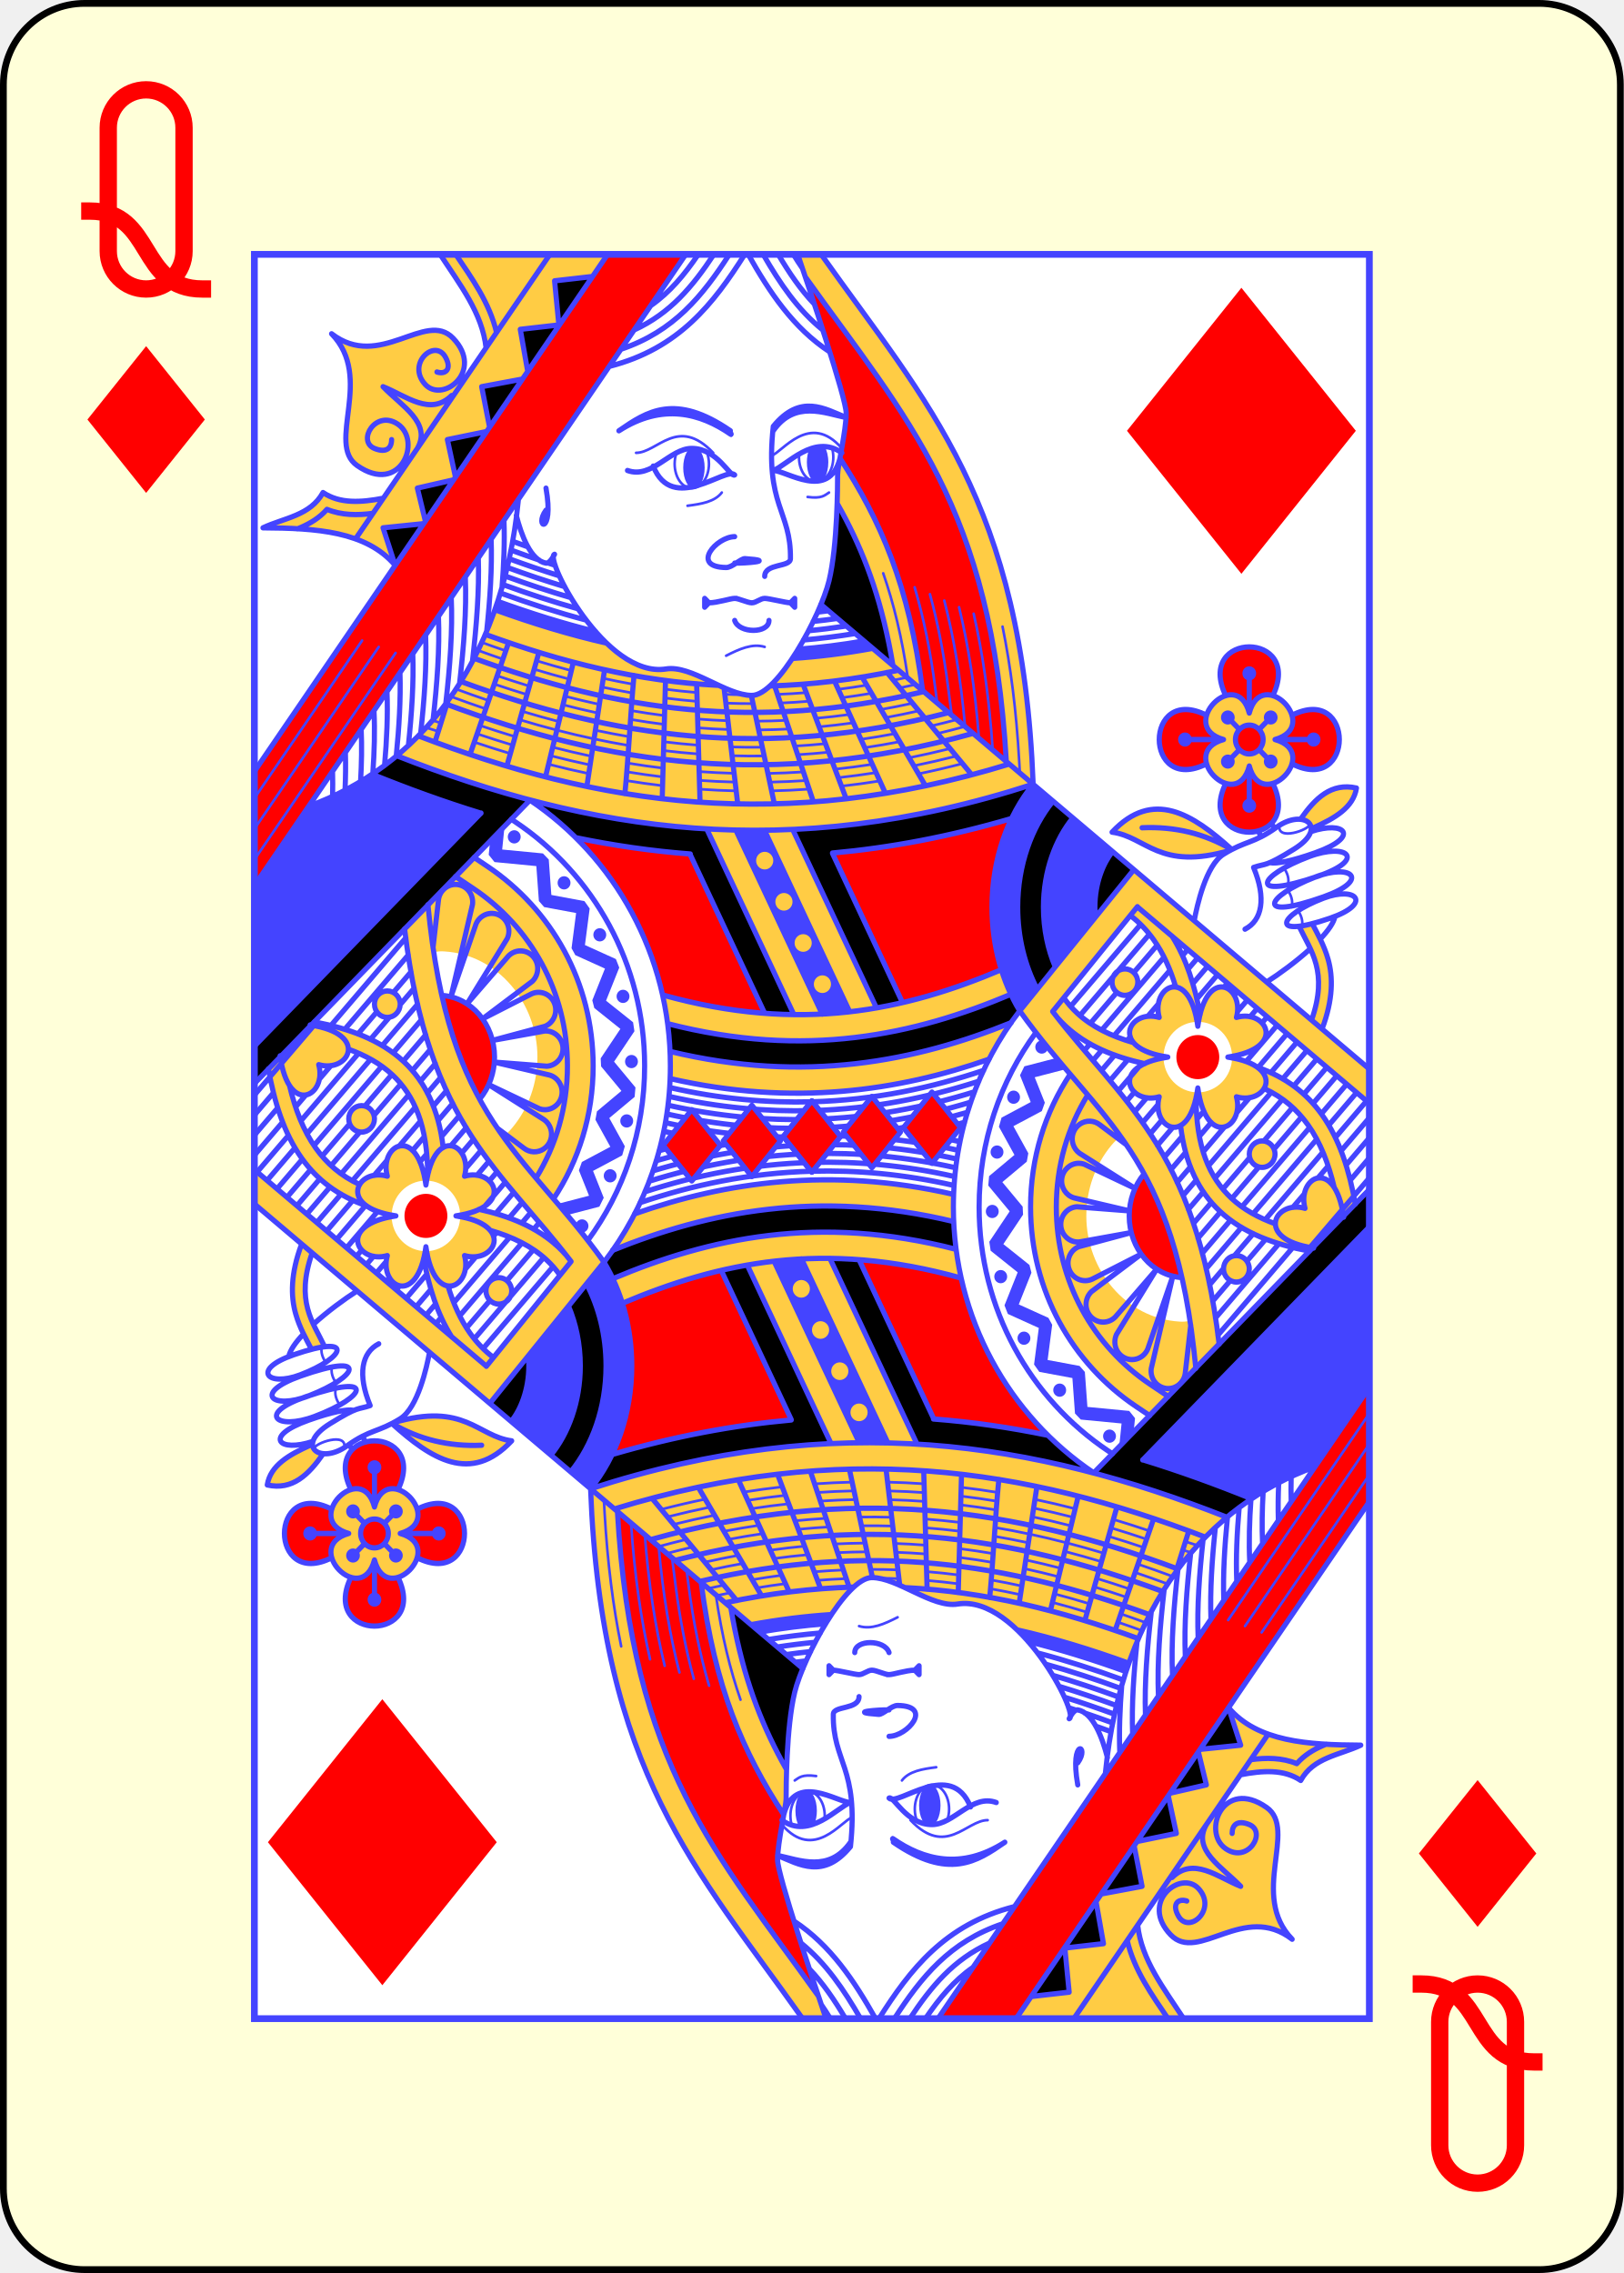
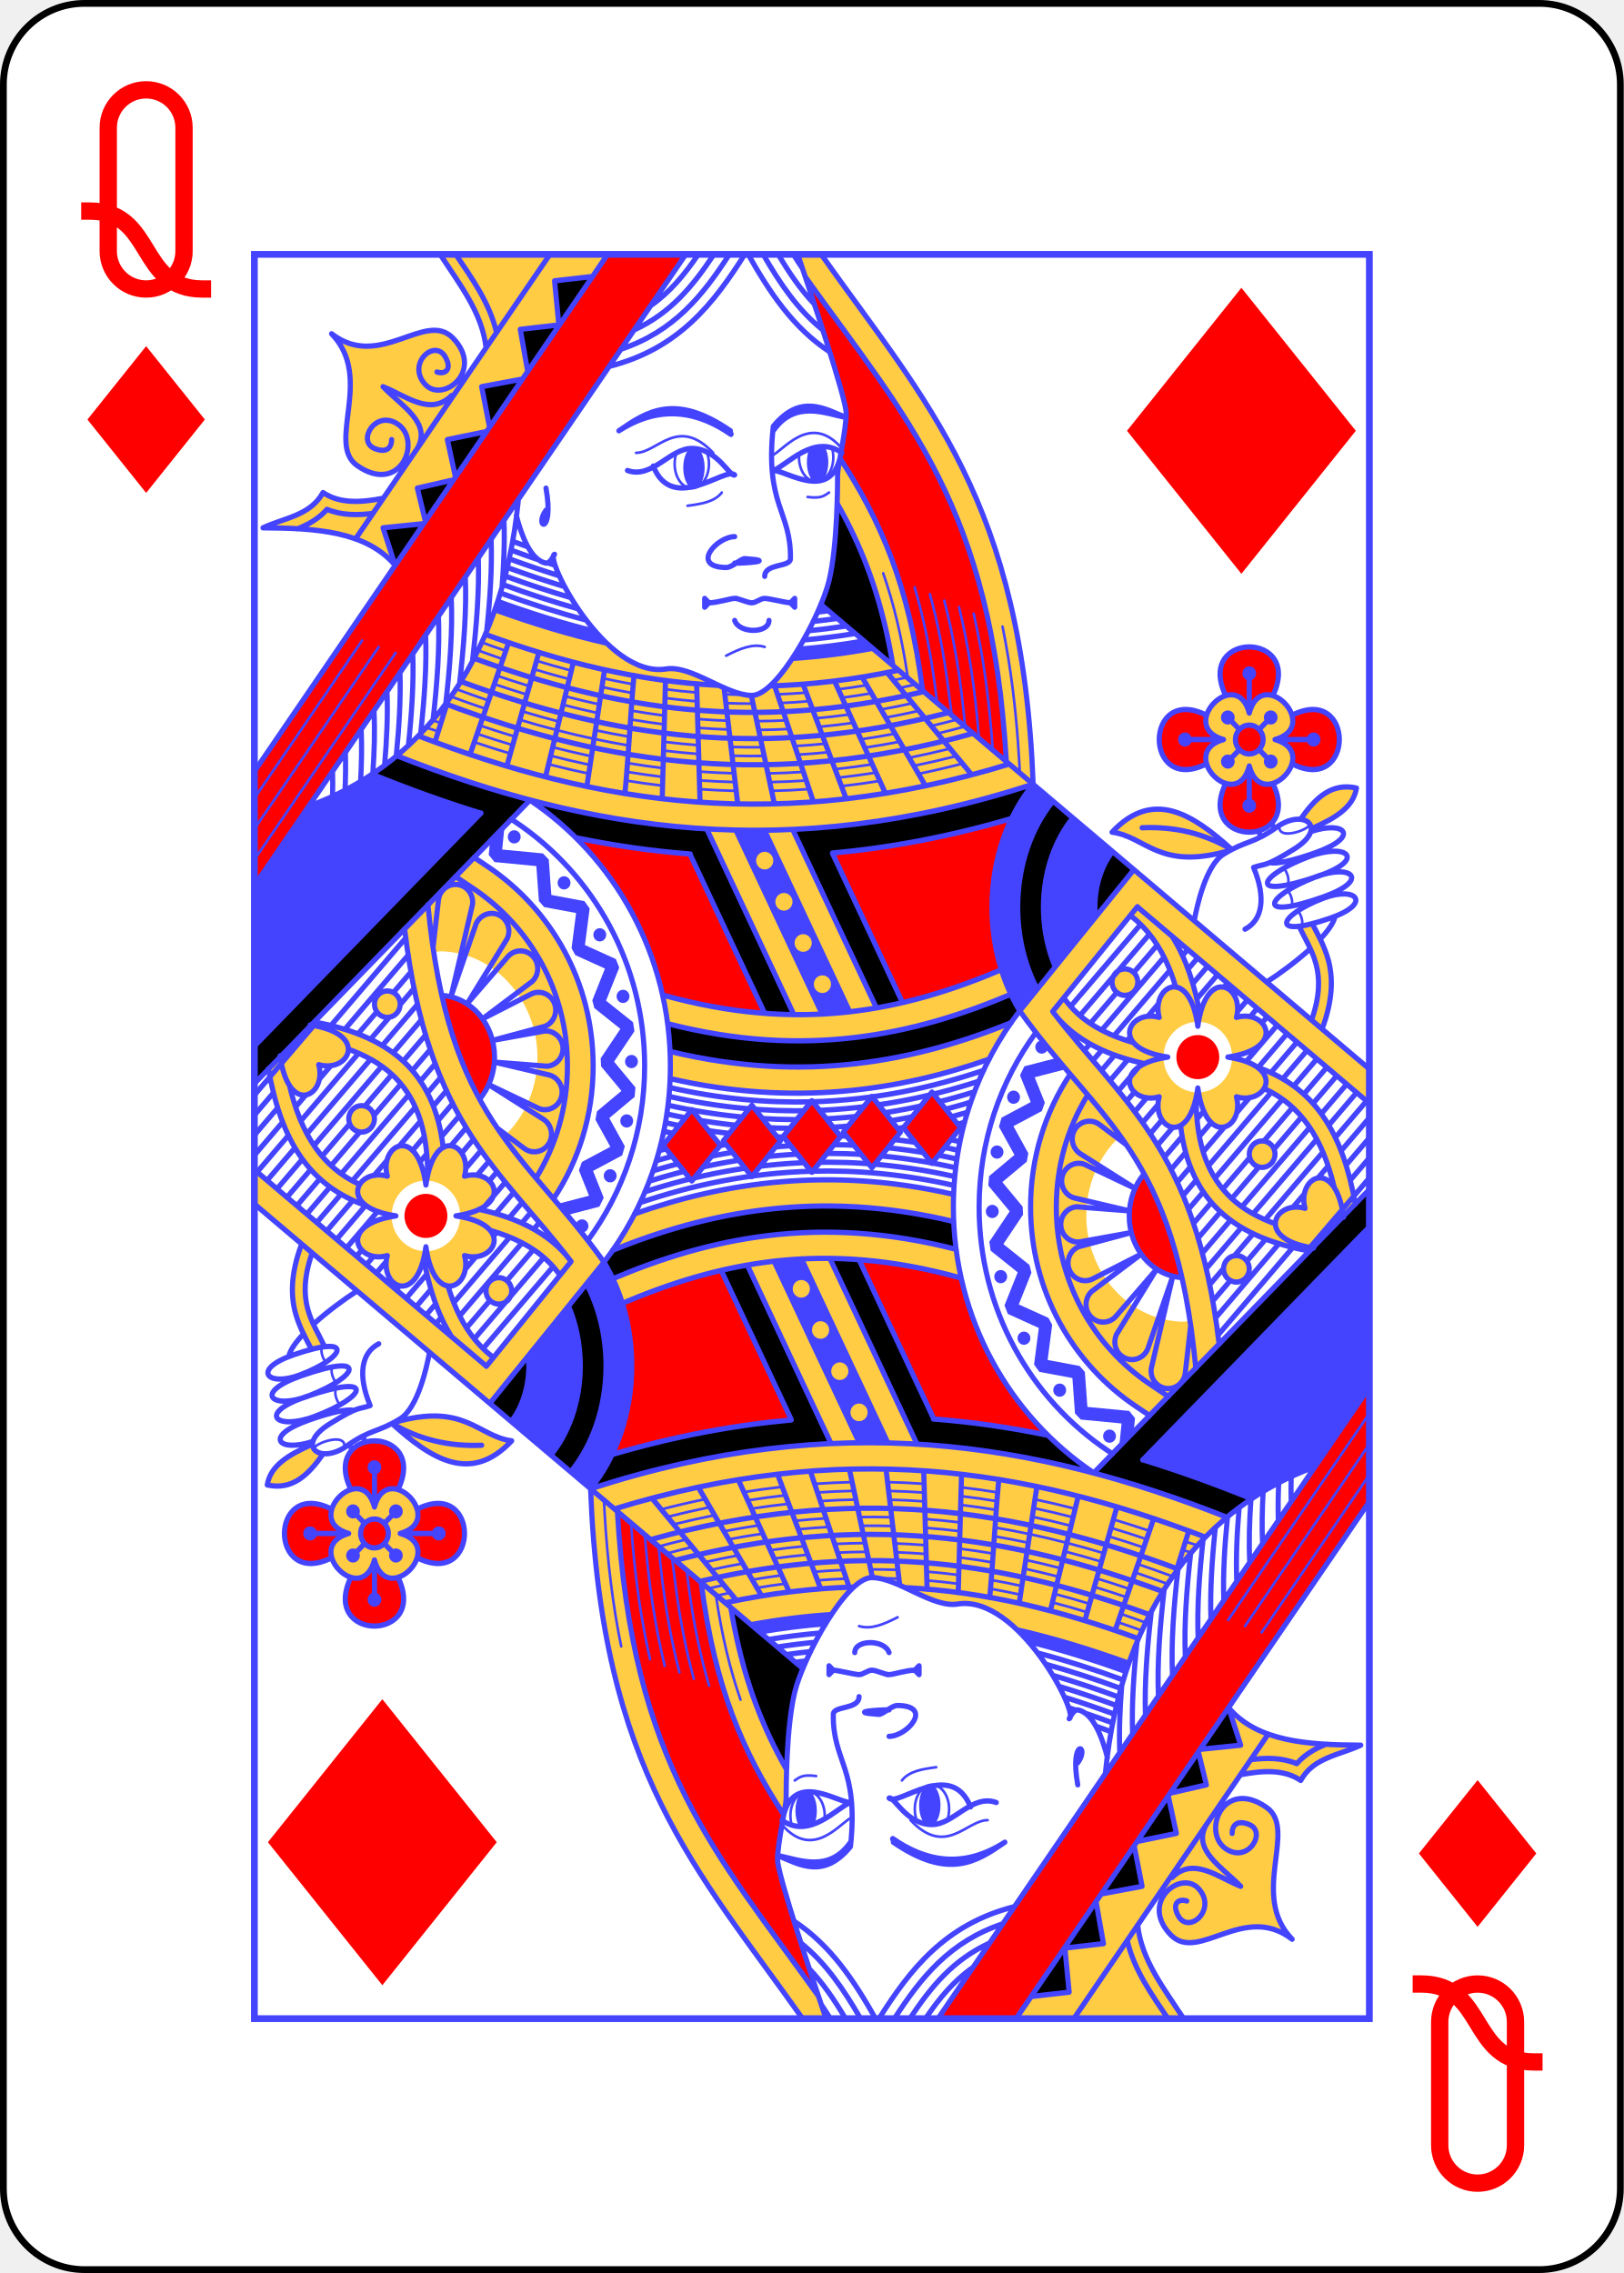
<svg xmlns="http://www.w3.org/2000/svg" xmlns:xlink="http://www.w3.org/1999/xlink" class="card" face="QD" height="3.5in" preserveAspectRatio="none" viewBox="-120 -168 240 336" width="2.5in">
  <defs>
    <symbol id="VDQ" viewBox="-500 -500 1000 1000" preserveAspectRatio="xMinYMid">
      <path d="M-260 100C40 100 -40 460 260 460M-175 0L-175 -285A175 175 0 0 1 175 -285L175 285A175 175 0 0 1 -175 285Z" stroke="red" stroke-width="80" stroke-linecap="square" stroke-miterlimit="1.5" fill="none" />
    </symbol>
    <symbol id="SDQ" viewBox="-600 -600 1200 1200" preserveAspectRatio="xMinYMid">
      <path d="M-400 0L0 -500L400 0L 0 500Z" fill="red" />
    </symbol>
    <symbol id="DQ6" preserveAspectRatio="none" viewBox="0 0 1300 2000">
      <path stroke="#44F" stroke-linecap="round" stroke-linejoin="round" stroke-width="3" fill="none" d="M1200,695c4.412,6.183 6.949,12.697 5,20M1204.335,719.982c4.412,6.183 6.949,12.697 5,20M1216.167,742.963c4.412,6.183 6.949,12.697 5,20M1195,650c1.03,15.056 40.209,0.06 35,-5M550,455c15.323,-7.559 30.583,-14.284 45,-10M545,270c-8.282,10.548 -23.954,12.979 -40,15M645,275c16.677,2.2 19.875,-1.846 25,-5M445,225c25,0 48.602,-42.399 90,0M603.006,228.103C615,225 647.5,177.5 685,220M527.516,224.238c1.583,3.945 2.484,8.481 2.484,13.307 0,15.213 -8.954,27.545 -20,27.545 -11.046,0 -20,-12.332 -20,-27.545 0,-4.515 0.789,-8.776 2.187,-12.537M673.636,219.98C674.517,223.086 675,226.465 675,230c0,15.213 -8.954,27.545 -20,27.545 -11.046,0 -20,-12.332 -20,-27.545 0,-1.304 0.066,-2.587 0.193,-3.843M774.113,588.944c16.877,-3.389 33.955,-7.247 51.246,-11.594M602.931,608.195c14.445,-0.319 29.018,-0.976 43.732,-1.988M519.109,606.265c14.074,0.958 28.256,1.605 42.558,1.925M433.296,596.501c14.112,2.244 28.314,4.191 42.62,5.825M342.998,577.999c15.542,3.88 31.167,7.432 46.891,10.631M256.4,552.918c13.97,4.581 27.981,8.929 42.046,13.025M768.678,579.841c16.284,-3.218 32.76,-6.876 49.442,-10.993M600.778,598.305c14.055,-0.284 28.234,-0.893 42.548,-1.842M518.821,596.3c13.775,0.952 27.654,1.602 41.649,1.934M434.159,586.579c13.925,2.228 27.937,4.164 42.05,5.79M345.418,568.332c15.256,3.814 30.587,7.309 46.009,10.459M259.747,543.497c13.791,4.523 27.615,8.816 41.486,12.861M355.096,529.667c-14.278,-3.594 -28.511,-7.485 -42.719,-11.65M437.177,546.816c-13.264,-2.185 -26.457,-4.65 -39.595,-7.38M517.672,556.433c-13.536,-0.996 -26.971,-2.301 -40.32,-3.899M592.192,558.714c-12.266,0.151 -24.432,0.042 -36.509,-0.317M746.961,543.32c-13.386,2.465 -26.627,4.619 -39.732,6.474M735.916,525.165c12.727,-2.26 25.59,-4.809 38.597,-7.655M587.826,539.1c11.717,-0.096 23.527,-0.437 35.439,-1.032M517.057,536.71c11.979,0.907 24.038,1.566 36.189,1.965M438.61,527.16c13.022,2.176 26.112,4.075 39.286,5.68M359.871,510.566c13.538,3.425 27.115,6.576 40.75,9.433M279.737,487.125c12.704,4.192 25.411,8.172 38.134,11.924M369.554,471.874c-13.519,-3.445 -27.023,-7.18 -40.539,-11.187M441.776,487.351c-11.703,-2.016 -23.36,-4.271 -34.989,-6.753M515.897,496.76c-12.36,-0.999 -24.636,-2.28 -36.845,-3.829M572.021,499.312c-7.908,-0.08 -15.773,-0.277 -23.598,-0.589M713.861,488.366c-11.19,1.808 -22.262,3.383 -33.226,4.732M763.252,570.727c15.693,-3.049 31.569,-6.512 47.643,-10.404M598.628,588.413c13.666,-0.25 27.451,-0.812 41.366,-1.698M518.533,586.336c13.475,0.946 27.051,1.599 40.738,1.943M435.002,576.656c13.744,2.213 27.571,4.138 41.495,5.758M347.839,558.667c14.97,3.749 30.007,7.186 45.129,10.288M263.091,534.076c13.611,4.465 27.249,8.703 40.926,12.696M352.677,539.333c-14.407,-3.62 -28.763,-7.538 -43.086,-11.731M396.045,549.276c-14.521,-3.003 -28.97,-6.325 -43.368,-9.943M436.451,556.763c-13.54,-2.213 -27.003,-4.715 -40.406,-7.487M517.959,566.4c-13.729,-0.994 -27.353,-2.302 -40.888,-3.906M594.336,568.616c-12.587,0.181 -25.069,0.091 -37.459,-0.258M752.421,552.46c-13.755,2.581 -27.361,4.837 -40.828,6.781M730.388,515.99c12.113,-2.104 24.351,-4.471 36.725,-7.111M585.655,529.17c11.323,-0.068 22.734,-0.367 34.243,-0.906M516.768,526.725c11.677,0.899 23.431,1.558 35.272,1.966M439.327,517.197c12.883,2.17 25.83,4.065 38.858,5.667M362.292,500.894c13.252,3.358 26.536,6.45 39.871,9.257M283.079,477.701c12.526,4.133 25.046,8.057 37.577,11.758M273.131,505.814c-12.656,-4.154 -25.308,-8.511 -37.97,-13.056M293.108,449.429c-9.31,-3.072 -18.635,-6.265 -27.986,-9.572M269.783,515.234c-13.534,-4.441 -27.057,-9.112 -40.584,-13.994M289.765,458.854c-9.651,-3.185 -19.315,-6.497 -28.999,-9.93M367.133,481.548c-13.649,-3.471 -27.275,-7.234 -40.905,-11.27M440.932,497.297c-11.94,-2.042 -23.831,-4.329 -35.688,-6.847M516.186,506.75c-12.556,-0.998 -25.025,-2.283 -37.423,-3.839M581.324,509.296c-10.642,0.014 -21.205,-0.182 -31.697,-0.581M684.441,602.852c14.722,-1.6 29.589,-3.557 44.61,-5.886M680.722,593.235c14.505,-1.541 29.153,-3.433 43.956,-5.69M665.816,554.715c-12.035,1.154 -23.961,2.055 -35.787,2.713M658.422,535.593c13.168,-1.195 26.469,-2.701 39.914,-4.531M643.434,496.851c-11.307,0.888 -22.507,1.534 -33.61,1.947M676.999,583.615c14.291,-1.483 28.724,-3.31 43.312,-5.495M669.547,564.353c-12.172,1.2 -24.235,2.145 -36.198,2.843M654.68,525.919c12.939,-1.136 26.008,-2.576 39.222,-4.332M647.185,506.548c-11.44,0.935 -22.773,1.625 -34.009,2.08M719.358,497.59c-11.555,1.914 -22.988,3.583 -34.309,5.014M818.665,527.465c-9.882,2.543 -19.68,4.92 -29.4,7.135M760.666,479.58c-5.241,1.119 -10.456,2.187 -15.644,3.206M828.338,535.275c-10.711,2.831 -21.327,5.469 -31.853,7.918M770.582,487.656c-6.107,1.354 -12.179,2.64 -18.216,3.861M200.166,536.384c4.75,1.497 9.505,2.966 14.266,4.407M207.814,528.31c3.225,1.004 6.453,1.996 9.682,2.974M214.824,520.026c1.911,0.589 3.823,1.173 5.736,1.753M5.1947289e-4,686.133C54.88,608.033 109.761,529.935 164.641,451.835M5.969578e-4,651.346C48.333,582.564 96.667,513.782 145,445M5.762702e-4,616.559C41.87,556.975 83.74,497.391 125.61,437.808M821.623,399.994c10.75,42.962 18.641,91.657 23.212,148.629M812.744,520.176l-3.93,-29.74c-5.163,-39.085 -12.283,-73.743 -21.149,-105.169M892.513,587.951l-0.817,-13.955c-3.354,-57.247 -9.988,-107.304 -19.374,-151.999M838.658,407.364c10.513,44.62 18.077,95.135 22.168,153.983M795.908,507.27l-1.965,-14.871C788.195,448.879 780.076,411.186 769.826,377.441M733.195,361.537c12.135,34.014 21.74,72.391 28.672,118.272M804.392,392.454c10.975,41.171 19.186,87.859 24.237,142.696" />
      <use xlink:href="#SDQ" height="100" width="100" transform="translate(650,1000)scale(1,0.972)rotate(0)translate(-50,-50)" stroke="#44F" stroke-width="72" stroke-linejoin="round" stroke-linecap="round" />
      <use xlink:href="#SDQ" height="100" width="100" transform="translate(580,1005)scale(1,0.972)rotate(0)translate(-50,-50)" stroke="#44F" stroke-width="72" stroke-linejoin="round" stroke-linecap="round" />
      <use xlink:href="#SDQ" height="100" width="100" transform="translate(510,1010)scale(1,0.972)rotate(0)translate(-50,-50)" stroke="#44F" stroke-width="72" stroke-linejoin="round" stroke-linecap="round" />
    </symbol>
    <symbol id="DQ5" preserveAspectRatio="none" viewBox="0 0 1300 2000">
      <path stroke="#44F" stroke-linecap="round" stroke-linejoin="round" stroke-width="6" fill="none" d="M485.032,934.425c143.122,31.822 266.358,13.765 371.356,-21.994M484.706,903.616c157.123,36.799 286.775,11.083 397.607,-32.622M507.871,679.887 594.948,860.261M755.589,847.993 674.047,679.085M892.372,857.619C872.054,824.923 860,784.177 860,740c0,-54.589 18.405,-103.939 48.065,-139.335M1097.662,1262.691C1073.732,1017.79 986.605,985.395 892.349,857.565l132.972,-159.913M1300,923.529 660.366,396.772M321.457,618.543 0.788,939.212M321.114,618.569C419.82,682.947 485,793.91 485,920c0,83.944 -28.889,161.184 -77.327,222.436M166.038,568.349c222.811,85.351 455.935,122.608 741.864,32.315M674.013,678.65c66.782,-5.852 136.099,-18.431 208.503,-39.043M374.794,661.282c43.554,8.766 87.977,15.089 133.481,18.471M137.306,589.353c41.734,16.473 83.959,31.38 126.898,44.2M880.088,577.826C615.677,656.77 400.557,624.015 191.242,545.832M837.92,543.063C603.554,606.59 413.05,578.629 222.995,509.629M809.314,519.551C593.887,573.652 418.531,547.908 240.767,484.2M780.347,495.704C583.125,540.992 422.049,516.867 256.16,457.9M541.114,488.587C447.653,483.961 359.647,462.808 269.3,430.798M750.936,471.478c-52.358,10.79 -101.991,16.482 -149.863,17.777M527.397,651.332l101.547,210.348M725.315,854.286 627.695,652.073M561.453,652.868 662.102,861.357M694.066,858.564 594.753,652.844M475.907,839.526c160.526,43.721 283.216,17.466 395.161,-28.663M481.999,872.115c160.352,40.145 287.863,12.701 399.987,-33.312M-1.4116988e-4,715.769 502.973,1.9287502e-4M307.836,277.857C288.682,469.584 186.993,581.984 63.685,625.481M482.257,964.53c58.999,12.802 114.945,17.451 167.75,16.067M484.158,944.473c58.492,12.899 113.775,17.574 165.89,16.178M483.374,954.537c58.684,12.824 114.244,17.478 166.657,16.091M480.897,974.466c59.417,12.832 115.839,17.498 169.119,16.12M649.993,1019.403c-68.6,1.798 -131.899,13.776 -189.706,31.289M479.191,984.327c59.965,12.916 116.974,17.622 170.823,16.247M649.986,999.426c-65.257,1.666 -125.873,12.263 -181.487,28.001M649.952,1039.35c-72.951,1.954 -139.695,15.805 -200.345,35.65M649.969,1029.371c-70.625,1.868 -135.533,14.705 -194.666,33.299M649.984,1009.414c-66.826,1.728 -128.709,12.966 -185.355,29.531M477.274,994.144c16.699,3.592 33.177,6.557 49.427,8.938M527.26,1003.049c-18.988,3.74 -37.473,8.138 -55.443,13.072M980.56,751.45C980.195,747.744 980,743.922 980,740c0,-27.616 9.952,-50.221 20.043,-62.264M933.783,807.737C925.197,788.131 920,765.005 920,740c0,-41.103 14.179,-77.079 34.055,-100.799M912.761,833.011C898.556,806.77 890,774.746 890,740c0,-47.846 16.291,-90.51 41.059,-120.068M1124.827,1235.242c-13.615,-111.338 -41.959,-181.004 -78.509,-235.687 -35.05,-52.438 -75.124,-89.992 -115.574,-141.244L1029.582,739.451M1029.696,739.789 1300,962.393M1065.406,1294.594l-20.965,-13.674C978.336,1237.804 935,1164.736 935,1080c0,-47.182 13.333,-90.316 36.648,-127.134M1043.728,1316.272l-15.675,-10.224C953.797,1257.617 905,1175.074 905,1080c0,-56.187 16.956,-107.635 46.23,-150.684M1000.373,1359.628l-5.097,-3.325C904.72,1297.24 845,1195.752 845,1080c0,-74.36 24.612,-142.691 66.254,-197.867M1081.423,1159.894A65,70 0 0 1 1020,1090a65,70 0 0 1 17.291,-47.542M1095.891,754.948C1098.836,739.39 1109.272,692.501 1130,680c25.842,-15.585 34.723,-11.668 62.036,-30.683 31.58,-21.985 61.133,0.186 20,25C1177.547,695.124 1180,690 1165,695c15,35 10,60 -10,70M1230,682.576c44.022,-16.043 67.9,3.138 10,22.424 -82.883,27.607 -70.718,-0.297 -10,-22.424v0M1231.724,654.379c39.536,-13.043 58.998,5.446 5.112,24.032 -28.255,9.746 -45.072,12.574 -52.426,11.18M1236.668,705.987c42.513,-16.043 65.572,3.138 9.657,22.424 -80.041,27.607 -68.294,-0.297 -9.657,-22.424v0M1246.621,729.789c38.291,-14.166 57.679,5.999 7.409,22.818 -71.963,24.077 -60.221,-3.28 -7.409,-22.818v0M1242.797,776.104c9.159,-9.437 15.742,-18.45 17.203,-25.648M1180.239,824.902c14.707,-9.096 34.53,-23.214 50.772,-37.604M1218.076,761.717c13.801,28.309 34.27,51.3 14.56,106.336M1245.049,877.706c12.692,-33.117 12.724,-58.555 6.767,-78.837 -4.667,-15.888 -12.027,-28.085 -17.971,-39.347M1160,520c-15,-55 -85,15 -30,30 -55,15 15,85 30,30 15,55 85,-15 30,-30 55,-15 -15,-85 -30,-30v0M1176.158,550A16.158,16.336 0 0 1 1160,566.336 16.158,16.336 0 0 1 1143.842,550 16.158,16.336 0 0 1 1160,533.664 16.158,16.336 0 0 1 1176.158,550v0M1132.533,500.325c-36.29,-73.766 91.224,-73.766 54.934,0M1209.676,522.533c73.766,-36.29 73.766,91.224 0,54.934M1187.467,599.676c36.29,73.766 -91.224,73.766 -54.934,0M1110.324,577.467c-73.766,36.29 -73.766,-91.224 0,-54.934M1130,550h-45M1090,550a5,5 0 0 1 -5,5 5,5 0 0 1 -5,-5 5,5 0 0 1 5,-5 5,5 0 0 1 5,5v0M1160,520V475M1160,480a5,5 0 0 1 -5,-5 5,5 0 0 1 5,-5 5,5 0 0 1 5,5 5,5 0 0 1 -5,5v0M1190,550h45M1230,550a5,5 0 0 1 5,-5 5,5 0 0 1 5,5 5,5 0 0 1 -5,5 5,5 0 0 1 -5,-5v0M1160,580v45M1160,620a5,5 0 0 1 5,5 5,5 0 0 1 -5,5 5,5 0 0 1 -5,-5 5,5 0 0 1 5,-5v0M1171.482,538.518 1185,525M1190,525a5,5 0 0 1 -5,5 5,5 0 0 1 -5,-5 5,5 0 0 1 5,-5 5,5 0 0 1 5,5v0M1171.478,561.479 1185,575M1185,580a5,5 0 0 1 -5,-5 5,5 0 0 1 5,-5 5,5 0 0 1 5,5 5,5 0 0 1 -5,5v0M1148.521,538.521 1135,525M1130,525a5,5 0 0 0 5,5 5,5 0 0 0 5,-5 5,5 0 0 0 -5,-5 5,5 0 0 0 -5,5v0M1148.518,561.482 1135,575M1135,580a5,5 0 0 0 5,-5 5,5 0 0 0 -5,-5 5,5 0 0 0 -5,5 5,5 0 0 0 5,5v0M1170.154,653.59l3.916,6.527M1185.955,644.924l3.603,6.004M1139.506,674.714C1107.777,656.415 1072.873,648.402 1035,650M1139.617,674.663C1093.767,634.375 1047.68,605.651 1000,655c39.672,4.959 54.752,44.346 137.923,20.602M1220,640c16.701,-23.17 35.506,-41.468 65,-35 -3.665,22.352 -25.716,34.307 -50,45M660.962,0.181C784.157,169.413 895.374,279.502 908.018,600.721M642.289,25.466C760.632,186.748 859.799,286.031 876.722,574.873M682.777,231.159c47.133,70.394 80.465,143.365 96.296,263.205M679.486,282.294c3.567,6.09 7.012,12.233 10.331,18.456 24.307,45.579 42.878,96.272 54.719,165.254M4.3799013e-4,586.153 411.892,3.0476709e-5M633.519,0.035C646.368,36.81 690,162.945 690,180c0,20 -10,60 -10,70 0,10 0,80 -10,120 -10,40 -60,130 -90,130 -30,0 -70.354,-34.592 -100,-30 -70.891,10.981 -142.669,-126.598 -130,-130 0,0 -5.347,10.755 -10,10 -17.89,-2.903 -28.811,-31.841 -34.625,-54.087M164.157,352.545C130.484,313.772 71.376,310.312 10,310c24.698,-11.302 55.318,-13.788 70,-40 19.51,12.839 44.295,11.371 70.358,6.438M117.895,322.611C193.461,215.074 269.028,107.537 344.595,-5.3651708e-4M117.895,322.611v0M50.197,311.195c1.459,-0.571 2.925,-1.164 4.395,-1.785 10.375,-4.381 21.251,-10.634 30.031,-20.346 17.087,6.838 35.606,6.885 53.746,4.514M90,90c50,50 -6.776,124.444 29.752,149.356 50.522,34.455 76.102,-27.914 47.611,-46.779C141.357,175.357 119.228,211.721 140,220c13.525,5.39 20,0 20,-10M90,90c56.222,42.374 109.509,-27.469 141.655,5.027 36.779,37.179 -11.958,74.012 -32.409,52.48 -22.331,-23.511 11.171,-52.634 23.499,-31.037 8.028,14.062 -0.294,19.991 -9.9,16.875M190,220c17.041,-28.965 -18.498,-48.181 -40,-70 27.148,10.568 55.142,33.88 80,10M270.122,106.094C265.728,66.426 239.235,33.855 216.573,0.053M282.345,88.619C274.242,54.85 253.201,26.541 234.71,-0.081M318.667,132.666 310,85l45,-5 -5,-50 44.268,-4.919M274.191,195.957 265,150l47.563,-8.648M234.448,252.515 225,210l45.754,-9.151M199.362,302.447 190,265l42.277,-9.395M164.157,352.545 150,310l47.383,-4.738M164.157,352.545v0M413.887,126.962C495.082,106.918 535.726,55.283 571.734,0.038M517.57,0.068C501.201,23.392 484.407,43.051 462.133,58.119M535.716,0.083C510.916,36.528 484.963,66.794 442.986,85.599M553.765,0.072C522.672,46.863 489.102,87.394 427.443,107.528M670.716,110.481C628.164,83.296 600.622,42.847 575.759,0.03M628.466,0.072C631.928,5.541 635.424,10.817 639.003,15.889M610.812,0.125C623.603,21.077 636.863,40.059 652.735,56.208M593.293,0.18C612.86,33.123 633.739,63.002 662.618,85.629M340,265c10,55 -15,45 0,25M425,200c32.57,-21.833 65.334,-43.275 130,0 -2.101,-1.048 2.388,5.299 0.447,3.986C520,180 475.77,168.206 425,200v0M605,195c31.439,-37.479 60,-20 85,-10 -25,-5 -60,-20 -85,15v-5 0M605,195c-10,90 20.912,95.608 20,150 0,10 -30,5 -30,20M560,320c-21.322,0.138 -52.198,34.45 -10,35 7.172,0.093 17.261,-10.366 22.041,-10.045C610.659,347.551 571.164,350.234 560,350M525,390v10l5,-5 -5,-5v0M630,390v10l-5,-5 5,-5v0M625,395c-5,0 -25,-5 -30,-5 -5,0 -10,5 -15,5 -5,0 -15,-5 -20,-5 0,0 5,0 0,0 -5,0 -20,5 -30,5M560,415c5,15 40,15 40,0M435,245c28.544,10.017 49.297,-25 75,-25 30,0 44.732,33.141 50,30M465,240c22.444,55 85,0 95,10M685,225c-32.581,-22.584 -65,15 -80,20 15,0 65,35 77.777,-13.841M349.179,341.516c-0.09,-0.029 -0.181,-0.057 -0.271,-0.086M350.703,352.462c-2.868,-0.892 -5.742,-1.799 -8.624,-2.72M410.747,440.703c-43.199,-9.513 -86.259,-22.346 -130.319,-37.862M319.012,331.562c-5.289,-1.814 -10.608,-3.673 -15.961,-5.576M331.749,346.391c-10.573,-3.48 -21.247,-7.144 -32.048,-10.983M355.539,364.393C336.355,358.582 316.93,352.133 297.112,345.1M361.826,376.684C339.807,370.235 317.531,362.941 294.784,354.886M369.169,389.174C343.918,382.065 318.411,373.842 292.344,364.63M377.511,401.812C348.606,394.042 319.47,384.804 289.675,374.291M386.938,414.582C353.916,406.171 320.722,395.837 286.762,383.867M397.92,427.55C360.19,418.548 322.404,407.024 283.739,393.406M720.671,446.672c-32.205,5.738 -63.266,9.475 -93.491,11.385M669.042,404.065c-4.158,0.526 -8.295,1.015 -12.411,1.468M679.666,412.723c-9.522,1.313 -18.935,2.438 -28.248,3.381M689.957,421.333c-14.873,2.208 -29.482,3.968 -43.868,5.298M700.471,429.818c-20.593,3.274 -40.693,5.704 -60.396,7.337M710.487,438.298c-26.25,4.426 -51.717,7.503 -76.587,9.326M210.56,552.764l15.02,-46.562M296.443,440.023 251.462,566.789M331.765,451.142l-37.416,128.877M371.924,462.303 339.45,592.199M408.311,470.812 387.63,603.168M432.01,611.355c4.337,-43.872 6.407,-90.011 10.62,-134.007M475.513,617.053 479.344,482.967M519.588,620.977 515.64,486.758M563.538,622.937 547.57,491.203M606.249,622.851 579.366,499.957M651.781,620.635 606.526,488.984M690.029,617.158 639.731,487.221M735.782,610.961 676.366,483.64M782.474,602.457 708.484,479.141M836.418,589.926 737.611,473.934M245.96,365.751c1.55,37.591 -1.767,78.673 -6.764,120.96M261.09,344.252c1.211,36.591 -2.044,76.387 -6.877,117.314M276.046,322.966c1.177,32.637 -1.242,67.853 -5.193,104.168M229.548,389.122c1.682,37.378 -1.516,78.258 -6.44,120.374M214.602,410.374c1.533,36.48 -1.531,76.258 -6.276,117.242M199.654,431.664c1.354,34.734 -1.411,72.422 -5.793,111.27M184.703,452.954c1.168,32.45 -1.218,67.448 -5.129,103.542M169.75,474.32c0.976,29.706 -0.989,61.521 -4.35,94.338M154.621,495.834c1.079,26.37 -0.233,54.456 -2.839,83.469M139.465,517.379c1.112,22.584 0.414,46.466 -1.393,71.144M124.524,538.607c0.869,18.799 0.498,38.487 -0.711,58.777M106.108,564.808c0.439,13.78 0.247,28.011 -0.42,42.585M91.148,586.11c0.266,9.206 0.254,18.612 0.01,28.185M290.999,301.731c0.944,24.246 -0.119,49.931 -2.338,76.445M1097.662,1262.691C1073.732,1017.79 986.605,985.395 892.349,857.565l132.972,-159.913M1033.974,1133.364l-58.091,42.568c-8.064,7.699 -8.277,20.505 -0.473,28.468 7.804,7.963 20.611,8.008 28.471,0.101l48.168,-54.161M1016.693,1009.35l-31.076,-22.709c-3.221,-2.424 -7.098,-3.818 -11.125,-4 -8.866,-0.402 -16.936,5.087 -19.821,13.479 -2.885,8.393 0.105,17.683 7.345,22.817l64.791,39.878M1026.807,1058.815l-59.602,-27.54c-1.913,-0.596 -3.905,-0.902 -5.908,-0.906 -9.998,-0.022 -18.477,7.342 -19.855,17.245 -1.378,9.903 4.768,19.302 14.392,22.011l64.382,14.675M1020.216,1084.3l-61.169,-4.64c-11.114,0.668 -19.544,10.282 -18.752,21.388 0.792,11.106 10.499,19.428 21.596,18.512l60.531,-10.633M1022.421,1108.928l-61.285,15.983c-10.332,4.216 -15.216,16.071 -10.852,26.342 4.364,10.27 16.288,14.984 26.495,10.473l57.195,-28.361M1052.049,1150.339l-46.821,73.927c-4.814,10.068 -0.458,22.128 9.678,26.796 10.136,4.668 22.132,0.139 26.654,-10.064l29.286,-82.678M1070.847,1158.32l-25.173,104.775c-1.469,11.068 6.407,21.195 17.496,22.497 11.089,1.302 21.096,-6.726 22.231,-17.833l6.324,-53.887M1145,955c10,35 -35,60 -45,-10 -10,70 -55,45 -45,10 -35,10 -60,-35 10,-45 -70,-10 -45,-55 -10,-45 -10,-35 35,-60 45,10 10,-70 55,-45 45,-10 35,-10 60,35 -10,45 70,10 45,55 10,45v0M1270.01,1091.44c-10,-70 -55,-45 -45,-10 -35,-10 -60,35 10,45M1190.496,1098.996c-19.862,-6.953 -37.333,-16.293 -51.414,-29.111 -25.365,-23.089 -41.373,-57.883 -41.07,-114.582M1079.875,987.437c5.204,43.733 21.51,75.18 45.744,97.239 27.691,25.206 64.317,37.792 104.245,45.159M1283.638,1076.535c-6.904,-37.404 -17.927,-72.709 -39.093,-101.524 -17.397,-23.683 -41.763,-42.338 -75.112,-53.48M1177.132,945.542c22.292,9.904 38.656,24.104 51.295,41.309 14.532,19.783 24.032,44.131 30.678,71.049M936.395,865.388c2.93,3.266 6.007,6.359 9.224,9.288 24.942,22.704 57.134,35.169 92.458,42.804M1024.768,893.484c-25.802,-7.274 -48.321,-17.792 -65.686,-33.599 -5.611,-5.108 -10.765,-10.788 -15.385,-17.152M1021.265,749.47c10.703,7.867 19.6,17.086 27.163,27.381 11.321,15.412 19.588,33.595 25.831,53.604M1102.72,861.7c-6.314,-32.318 -15.931,-62.91 -32.796,-88.9M1030,825a15,15 0 0 1 -15,15 15,15 0 0 1 -15,-15 15,15 0 0 1 15,-15 15,15 0 0 1 15,15v0M1190,1020a15,15 0 0 1 -15,15 15,15 0 0 1 -15,-15 15,15 0 0 1 15,-15 15,15 0 0 1 15,15v0M1160,1150a15,15 0 0 1 -15,15 15,15 0 0 1 -15,-15 15,15 0 0 1 15,-15 15,15 0 0 1 15,15v0M1230.859,1125.659l-3.262,3.713M1268.406,1082.918l-37.547,42.74M1281.848,1067.618l-13.441,15.301M1300.001,1046.954l-18.153,20.664M1210.811,1125.753l-87.429,99.522M1299.999,1024.228l-22.258,25.337M1194.668,1121.4l-74.117,84.369M1257.002,1050.445l-2.125,2.418M1299.999,1001.5l-27.221,30.986M1137.952,1163.233l-20.608,23.458M1179.258,1116.215l-22.05,25.1M1224.336,1064.901l-13.608,15.49M1251.844,1033.588l-11.84,13.478M1300,978.772l-33.032,37.601M1130.023,1149.532l-16.314,18.571M1164.663,1110.1l-22.05,25.1M1245.826,1017.711l-67.278,76.584M1296.764,959.728l-36.49,41.538M1150.956,1102.975l-41.305,47.018M1238.711,1003.082l-74.221,84.487M1285.179,950.187l-32.535,37.035M1138.207,1094.76l-33.009,37.575M1230.431,989.78l-78.938,89.857M1273.594,940.646l-29.59,33.683M1126.478,1085.383l-26.269,29.903M1171.188,1034.49l-31.513,35.872M1220.955,977.839l-32.072,36.508M1262.009,931.106l-27.736,31.572M1115.885,1074.714l-20.951,23.849M1160.522,1023.903l-31.339,35.674M1210.477,967.039l-33.481,38.112M1250.425,921.565l-26.857,30.572M1106.512,1062.656l-17.549,19.976M1198.719,957.695l-78.614,89.488M1238.84,912.025l-27.031,30.77M1098.342,1049.229l-15.566,17.719M1185.734,949.749l-73.251,83.382M1227.255,902.485l-28.299,32.213M1091.427,1034.373l-15.528,17.675M1131.327,988.953l-24.923,28.37M1160.396,955.864l-14.944,17.011M1215.67,892.944l-30.549,34.775M1085.825,1018.022l-17.133,19.503M1115.631,984.093l-13.685,15.578M1170.304,921.857l-0.191,0.217M1204.085,883.404l-33.781,38.453M1081.81,999.864l-20.741,23.609M1107.053,971.13l-7.887,8.978M1192.5,873.864 1156.336,915.03M1071.045,989.39l-18.155,20.666M1098.115,958.576l-1.266,1.441M1101.772,954.414l-3.656,4.162M1141.935,908.695l-1.966,2.239M1180.916,864.322l-6.16,7.012M1058.307,981.163l-13.842,15.756M1169.331,854.783l-8.308,9.457M1053.712,963.665l-18.121,20.627M1157.746,845.241l-11.491,13.08M1040.473,956.008l-14.063,16.008M1146.16,835.702l-3.764,4.285M1026.178,949.553l-9.15,10.416M1061.502,909.342l-1.385,1.576M1102.274,862.931l-3.742,4.26M1134.576,826.161l-4.064,4.626M1021.632,931.999l-14.25,16.221M1030.961,921.38l-9.329,10.619M1035.024,916.755l-4.064,4.626M1122.992,816.62l-24.241,27.593M1018.709,912.599l-21.139,24.063M1111.407,807.08l-17.25,19.636M1003.086,907.655l-15.41,17.541M1021.315,886.906l-3.725,4.24M1054.149,849.53l-12.538,14.272M1073.311,827.718l-2.544,2.896M1099.822,797.54l-11.271,12.83M988.229,901.84l-10.514,11.968M1067.422,811.693l-65.154,74.166M1088.236,788l-6.131,6.979M974.341,894.921l-6.587,7.498M1060.535,796.805l-72.596,82.638M1076.652,778.459l-1.972,2.245M961.389,886.937l-3.554,4.046M1005.566,836.649l-30.883,35.154M1052.567,783.147l-27.236,31.003M949.42,877.833l-1.41,1.605M1001.45,818.607l-38.857,44.232M1006.949,812.347l-5.5,6.26M1043.557,770.676l-36.608,41.671M938.514,867.521l-0.148,0.168M1033.267,759.662l-81.545,92.824M264.263,633.311 7.6860364e-4,897.573" />
    </symbol>
    <symbol id="DQ4" preserveAspectRatio="none" viewBox="0 0 1300 2000">
      <path fill="black" d="M1025.515,697.647l-25.28,-20.368C989.952,689.779 980,712.384 980,740c0,3.922 0.195,7.744 0.686,11.316zM933.783,807.737C925.197,788.131 920,765.005 920,740c0,-41.103 14.179,-77.079 34.055,-100.799l-22.996,-19.27C906.291,649.49 890,692.154 890,740c0,34.746 8.556,66.77 22.761,93.011M882.517,639.607c-72.404,20.612 -141.721,33.191 -208.486,39.261l81.558,169.125 -30.273,6.293 -97.437,-202.308c88.306,-4.07 180.999,-20.042 280.025,-51.313M594.889,860.323 508.073,679.82c-45.302,-3.45 -89.726,-9.772 -133.167,-18.417 -16.411,-15.827 -34.458,-30.224 -53.427,-42.809 66.752,17.082 134.816,28.601 205.749,32.701l102.104,210.469c-11.04,-0.031 -22.665,-0.509 -34.442,-1.441zM882.313,870.994c-110.832,43.705 -240.484,69.421 -397.607,32.622L481.999,872.115c160.352,40.145 287.863,12.701 399.987,-33.312l10.341,18.761zM-0.649,940.649 321.265,618.482C268.516,604.881 217.007,587.874 166.138,568.283c-8.869,7.218 -18.128,13.977 -28.235,20.644 41.136,16.898 83.362,31.805 126.331,44.505L-0.31,897.884M318.667,132.666 310,85l45,-5 -5,-50 44.268,-4.919M274.191,195.957 265,150l47.563,-8.648M234.448,252.515 225,210l45.754,-9.151M199.362,302.447 190,265l42.277,-9.395M164.157,352.545 150,310l47.383,-4.738M660.564,396.565C664.95,386.457 668.156,377.378 670,370c6.01,-24.041 8.408,-58.918 9.425,-86.4 3.628,4.783 7.072,10.926 10.391,17.15 24.307,45.579 42.878,96.272 53.034,163.909z" />
    </symbol>
    <symbol id="DQ3" preserveAspectRatio="none" viewBox="0 0 1300 2000">
      <path fill="#44F" d="M664.824,217.748l-17.85,3.004c-1.752,4.07 -2.803,9.262 -2.803,14.92 0,13.058 5.596,23.645 12.5,23.645 6.904,0 12.5,-10.586 12.5,-23.645 0,-7.167 -1.685,-13.588 -4.348,-17.924zM512.5,218.178A12.5,23.644 0 0 0 500,241.822 12.5,23.644 0 0 0 512.5,265.467 12.5,23.644 0 0 0 525,241.822 12.5,23.644 0 0 0 512.5,218.178Zm-228.762,175.229 -3.311,9.436c44.06,15.516 87.121,28.348 130.32,37.861l-12.828,-13.152c-37.73,-9.002 -75.516,-20.526 -114.182,-34.145zm426.748,44.891c-26.25,4.426 -51.716,7.503 -76.586,9.326l-6.721,10.434c30.225,-1.91 61.285,-5.647 93.49,-11.385zM137.471,589.209C114.302,604.28 89.466,616.388 63.729,625.25L0,715.793V897.588L264.234,633.432C221.266,620.732 179.039,605.824 137.471,589.209Zm770.646,11.545C878.406,636.06 860,685.411 860,740c0,44.177 12.055,84.923 32.361,117.592L1025.236,697.418Zm-346.16,52.008 99.924,208.527c11.205,-0.632 22.438,-1.553 32.84,-2.764L594.768,652.832c-10.825,0.111 -21.597,0.054 -32.811,-0.07zm-187.164,8.52c43.554,8.766 87.978,15.088 133.482,18.471zM595,677.275a10,10 0 0 1 10,10 10,10 0 0 1 -10,10 10,10 0 0 1 -10,-10 10,10 0 0 1 10,-10zm22.434,46.684a10,10 0 0 1 10,10 10,10 0 0 1 -10,10 10,10 0 0 1 -10,-10 10,10 0 0 1 10,-10zm22.432,46.684a10,10 0 0 1 10,10 10,10 0 0 1 -10,10 10,10 0 0 1 -10,-10 10,10 0 0 1 10,-10zm22.434,46.686a10,10 0 0 1 10,10 10,10 0 0 1 -10,10 10,10 0 0 1 -10,-10 10,10 0 0 1 10,-10zm255.711,73.764a7.5,7.5 0 0 0 -7.5,7.5 7.5,7.5 0 0 0 7.5,7.5 7.5,7.5 0 0 0 7.5,-7.5 7.5,7.5 0 0 0 -7.5,-7.5zm17.148,19.9 -37.385,9.447 -5.104,10.115 12.475,30.428 -33.979,17.6 -3.074,10.357 18.109,31.943 -29.547,24.033 -0.973,10.686 24.938,29.23 -23.727,34.486 1.578,10.174 31.504,24.471 -15.385,37.473 3.916,9.713 36.086,15.887 -5.525,41.418 6.098,8.371 38.596,6.984 3.014,40.162 6.781,6.906 47.527,4.445 -2.658,25.438 16.752,-15.975 1.613,-15.443 -6.762,-8.246 -48.769,-4.562 -2.975,-39.633 -6.143,-6.818 -37.26,-6.742 5.324,-39.906 -4.412,-7.856 -34.549,-15.211 14.771,-35.98 -2.338,-8.771 -30.416,-23.627 22.977,-33.397 -0.475,-9.117 -23.688,-27.768 28.508,-23.188 1.793,-9.518 -17.395,-30.684 33.154,-17.172 3.488,-9.504 -11.797,-28.779 33.365,-8.432c1.215,-0.29 2.296,-0.863 3.184,-1.637zm-49.99,36.955a7.5,7.5 0 0 0 -7.5,7.5 7.5,7.5 0 0 0 7.5,7.5 7.5,7.5 0 0 0 7.5,-7.5 7.5,7.5 0 0 0 -7.5,-7.5zM865.875,1010.139a7.5,7.5 0 0 0 -7.5,7.5 7.5,7.5 0 0 0 7.5,7.5 7.5,7.5 0 0 0 7.5,-7.5 7.5,7.5 0 0 0 -7.5,-7.5zm-5.543,67.324a7.5,7.5 0 0 0 -7.5,7.5 7.5,7.5 0 0 0 7.5,7.5 7.5,7.5 0 0 0 7.5,-7.5 7.5,7.5 0 0 0 -7.5,-7.5zm9.854,73.893a7.5,7.5 0 0 0 -7.5,7.5 7.5,7.5 0 0 0 7.5,7.5 7.5,7.5 0 0 0 7.5,-7.5 7.5,7.5 0 0 0 -7.5,-7.5zm27.094,69.785a7.5,7.5 0 0 0 -7.5,7.5 7.5,7.5 0 0 0 7.5,7.5 7.5,7.5 0 0 0 7.5,-7.5 7.5,7.5 0 0 0 -7.5,-7.5zm41.666,58.908a7.5,7.5 0 0 0 -7.5,7.5 7.5,7.5 0 0 0 7.5,7.5 7.5,7.5 0 0 0 7.5,-7.5 7.5,7.5 0 0 0 -7.5,-7.5zm58.086,52.135a7.5,7.5 0 0 0 -7.5,7.5 7.5,7.5 0 0 0 7.5,7.5 7.5,7.5 0 0 0 7.5,-7.5 7.5,7.5 0 0 0 -7.5,-7.5z" />
    </symbol>
    <symbol id="DQ2" preserveAspectRatio="none" viewBox="0 0 1300 2000">
      <path fill="red" d="M411.893,0 0,586.152V715.77L502.973,0ZM642.424,25.779C660.15,77.16 690,165.893 690,180c0,13.049 -4.256,34.612 -7.219,50.98 47.13,70.573 80.461,143.543 96.291,263.383l97.648,80.51C859.799,286.03 760.633,186.748 642.424,25.779ZM1160,445c-22.788,0 -45.574,18.414 -27.506,55.24 10.801,-3.24 22.373,0.94 27.506,19.76 5.133,-18.82 16.705,-23 27.506,-19.76C1205.574,463.414 1182.788,445 1160,445Zm-73.881,70.963c-48.388,-0.4 -40.346,93.172 24.121,61.543 -3.24,-10.801 0.94,-22.373 19.76,-27.506 -18.82,-5.133 -23,-16.705 -19.76,-27.506 -9.185,-4.506 -17.227,-6.474 -24.121,-6.531zm147.762,0c-6.894,0.057 -14.936,2.025 -24.121,6.531 3.24,10.801 -0.94,22.373 -19.76,27.506 18.82,5.133 23,16.705 19.76,27.506 64.467,31.629 72.509,-61.943 24.121,-61.543zM1160,533.664A16.158,16.336 0 0 0 1143.842,550 16.158,16.336 0 0 0 1160,566.336 16.158,16.336 0 0 0 1176.158,550 16.158,16.336 0 0 0 1160,533.664ZM1160,580c-5.133,18.82 -16.705,23 -27.506,19.76 -36.136,73.652 91.147,73.652 55.012,0C1176.705,603 1165.133,598.82 1160,580Zm-277.832,60.619c-72.056,19.6 -141.373,32.178 -208.139,38.248l81.154,169.357c40.212,-8.87 78.642,-22.015 115.688,-37.703C863.78,788.403 860,764.739 860,740c0,-35.877 7.95,-69.491 22.168,-99.381zm-507.363,20.686c49.626,47.836 85.528,109.62 101.197,178.605 41.477,10.938 80.512,17.569 118.213,20.363L508.072,679.82c-45.302,-3.45 -89.724,-9.772 -133.268,-18.516zM1100,885a25,25 0 0 0 -25,25 25,25 0 0 0 25,25 25,25 0 0 0 25,-25 25,25 0 0 0 -25,-25zm-62.447,157.744C1026.175,1055.396 1020,1072.373 1020,1090c0,37.163 26.967,67.85 61.428,69.789 -11.175,-48.271 -26.047,-85.329 -43.875,-117.045z" />
    </symbol>
    <symbol id="DQ1" preserveAspectRatio="none" viewBox="0 0 1300 2000">
      <path fill="#FC4" d="M216.555 0C239.226 33.815 265.759 66.355 270.494 105.508L245.131 141.543L241.145 137.441C247.465 126.243 247.125 110.666 231.654 95.027C199.508 62.532 146.222 132.374 90 90C140 140 83.224 214.444 119.752 239.355C145.11 256.649 164.185 249.552 173.293 235.805L176.703 238.924C167.757 251.654 158.811 264.385 150.111 276.777C124.295 281.372 99.51 282.839 80 270C65.318 296.212 34.698 298.698 10 310C71.376 310.312 130.483 313.772 164.338 352.287L411.893 0L216.555 0zM633.473 0L642.289 25.467C760.632 186.749 859.799 286.03 876.721 574.873L908.018 600.721C895.37 279.397 784.08 169.326 660.838 0L633.473 0zM682.777 231.158L679.486 282.293C683.054 288.383 686.497 294.526 689.816 300.75C714.123 346.329 732.694 397.022 744.535 466.004L779.072 494.363C763.242 374.523 729.911 301.552 682.777 231.158zM280.428 402.842L269.301 430.799C359.648 462.809 447.652 483.962 540.51 488.246C519.105 478.427 497.655 467.265 480 470C455.711 473.763 431.318 460.085 410.5 440.521C367.549 431.19 324.488 418.358 280.428 402.842zM269.262 430.875C243.943 488.3 208.577 533.649 166.486 568C282.615 612.757 401.684 644.286 529.672 651.35L527.396 651.332L628.943 861.68L724.926 854.314C651.3 866.734 570.122 865.186 475.906 839.525L481.998 872.115C642.35 912.26 769.862 884.816 881.986 838.803L871.068 810.863C824.937 829.873 776.976 845.499 725.299 854.252L627.695 652.074L623.535 652.043C712.998 648.435 807.17 632.474 907.902 600.664L750.936 471.479L720.67 446.672C688.464 452.41 657.405 456.147 627.535 457.547C619.659 469.239 611.035 480.059 601.912 488.521C642.645 488.035 685.334 483.693 730.049 475.531C685.325 483.701 642.573 488.103 601.365 489.025C593.907 495.794 586.486 500 580 500C568.246 500 554.903 494.69 541.176 488.547C447.654 483.961 359.648 462.807 269.262 430.875zM1138.297 499.252C1115.513 500.024 1090.469 539.219 1130 550C1075 565 1145 635 1160 580C1175 635 1245 565 1190 550C1245 535 1175 465 1160 520C1155.781 504.531 1147.212 498.95 1138.297 499.252zM1274.424 603.697C1250.837 603.183 1234.614 619.726 1220 640L1235 650C1259.284 639.307 1281.335 627.352 1285 605C1281.313 604.192 1277.793 603.771 1274.424 603.697zM1053.039 628.912C1035.536 628.967 1017.88 636.494 1000 655C1039.672 659.959 1054.753 699.346 1137.924 675.602L1139.617 674.664C1110.96 649.484 1082.211 628.82 1053.039 628.912zM1025.148 697.346L892.35 857.564C912.386 884.738 932.047 907.519 950.902 929.021C921.952 972.377 905 1023.819 905 1080C905 1175.074 953.797 1257.617 1028.053 1306.049L1043.728 1316.272L1097.662 1262.691C1095.768 1243.312 1093.48 1225.265 1090.697 1208.816C1086.658 1209.904 1082.6 1210.112 1078.461 1209.807C1016.016 1206.1 970 1151.351 970 1090C970 1060.696 980.124 1032.268 999.367 1009.873C1002.587 1006.017 1006.329 1002.718 1009.9 999.822C1052.124 1057.208 1084.571 1127.529 1097.883 1262.293L1268.613 1091.428L1283.639 1076.535C1283.631 1076.495 1283.623 1076.455 1283.615 1076.414L1300 1060.016L1300 1060.008L1283.613 1076.4C1276.708 1039.046 1265.686 1003.791 1244.545 975.012C1227.148 951.328 1202.782 932.674 1169.861 921.816C1163.938 917.373 1154.146 913.328 1139.961 910.801A40 40 0 0 1 1100.805 949.971C1112.183 1013.75 1154.754 989.14 1145 955C1159.485 959.138 1172.256 953.858 1177.211 945.539C1199.423 955.447 1215.789 969.646 1228.428 986.852C1242.96 1006.635 1252.459 1030.983 1258.652 1057.223C1241.768 1033.853 1217.38 1054.735 1225.01 1081.439C1206.294 1076.092 1190.438 1086.472 1190.467 1098.906C1170.634 1092.043 1153.164 1082.703 1139.082 1069.885C1113.717 1046.796 1097.709 1012.002 1097.889 956.107C1098.332 954.423 1098.775 952.297 1099.195 949.959A40 40 0 0 1 1060 910A40 40 0 0 1 1100 870A40 40 0 0 1 1139.971 909.195C1203.75 897.817 1179.14 855.246 1145 865C1154.139 833.014 1117.341 809.379 1103.012 860.338C1096.408 829.392 1086.794 798.81 1069.939 772.826L1300 962.393L1300 923.541L1025.148 697.346zM1021.367 749.547C1032.024 757.397 1040.889 766.589 1048.428 776.852C1059.749 792.264 1068.015 810.447 1073.629 830.449C1060.384 829.897 1049.563 845.97 1055 865C1030.868 858.105 1011.49 877.357 1024.748 893.369C998.967 886.209 976.447 875.692 959.082 859.885C953.476 854.782 948.326 849.107 943.709 842.75L1021.367 749.547zM1233.846 759.521L1218.076 761.717C1231.877 790.026 1252.345 813.016 1232.635 868.053L1245.049 877.707C1257.74 844.59 1257.774 819.151 1251.816 798.869C1247.15 782.981 1239.79 770.784 1233.846 759.521zM1015 810C1006.716 810 1000 816.716 1000 825C1000 833.284 1006.716 840 1015 840C1023.284 840 1030 833.284 1030 825C1030 816.716 1023.284 810 1015 810zM936.561 865.57C939.441 868.769 942.462 871.802 945.619 874.676C970.561 897.38 1002.754 909.845 1037.648 917.562C1003.746 933.653 1025.921 963.308 1055 955C1048.506 977.727 1065.204 996.238 1080.162 987.348C1085.079 1031.17 1101.385 1062.616 1125.619 1084.676C1153.31 1109.881 1189.936 1122.467 1229.863 1129.834L1266.211 1093.809L1124.828 1235.242C1111.213 1123.904 1082.869 1054.238 1046.318 999.555C1012.95 949.632 975.026 913.175 936.561 865.57zM882.312 870.994C771.481 914.699 641.83 940.414 484.707 903.615L485.031 934.426C628.153 966.248 751.389 948.19 856.387 912.432L882.312 870.994zM1175 1005A15 15 0 0 0 1160 1020A15 15 0 0 0 1175 1035A15 15 0 0 0 1190 1020A15 15 0 0 0 1175 1005zM1145 1135C1136.716 1135 1130 1141.716 1130 1150C1130 1158.284 1136.716 1165 1145 1165C1153.284 1165 1160 1158.284 1160 1150C1160 1141.716 1153.284 1135 1145 1135z" />
    </symbol>
    <rect id="XDQ" width="164.8" height="260.8" x="-82.4" y="-130.4" />
  </defs>
-   <rect width="239" height="335" x="-119.5" y="-167.5" rx="12" ry="12" fill="#ffffd9" stroke="black" />
-   <use xlink:href="#XDQ" width="164.8" height="260.8" stroke="none" fill="white" />
+   <rect width="239" height="335" x="-119.5" y="-167.5" rx="12" ry="12" fill="white" stroke="black" />
  <use width="164.8" height="260.8" x="-82.4" y="-130.4" xlink:href="#DQ1" />
  <use transform="rotate(180)" width="164.8" height="260.8" x="-82.4" y="-130.4" xlink:href="#DQ1" />
  <use width="164.8" height="260.8" x="-82.4" y="-130.4" xlink:href="#DQ2" />
  <use transform="rotate(180)" width="164.8" height="260.8" x="-82.4" y="-130.4" xlink:href="#DQ2" />
  <use width="164.8" height="260.8" x="-82.4" y="-130.4" xlink:href="#DQ3" />
  <use transform="rotate(180)" width="164.8" height="260.8" x="-82.4" y="-130.4" xlink:href="#DQ3" />
  <use width="164.8" height="260.8" x="-82.4" y="-130.4" xlink:href="#DQ4" />
  <use transform="rotate(180)" width="164.8" height="260.8" x="-82.4" y="-130.4" xlink:href="#DQ4" />
  <use width="164.8" height="260.8" x="-82.4" y="-130.4" xlink:href="#DQ5" />
  <use transform="rotate(180)" width="164.8" height="260.8" x="-82.4" y="-130.4" xlink:href="#DQ5" />
  <use width="164.8" height="260.8" x="-82.4" y="-130.4" xlink:href="#DQ6" />
  <use transform="rotate(180)" width="164.8" height="260.8" x="-82.4" y="-130.4" xlink:href="#DQ6" />
  <use xlink:href="#VDQ" height="32" width="32" x="-114.4" y="-156" />
  <use xlink:href="#SDQ" height="26.032" width="26.032" x="-111.416" y="-119" />
  <use xlink:href="#SDQ" height="50.736" width="50.736" x="38.12" y="-129.688" />
  <g transform="rotate(180)">
    <use xlink:href="#VDQ" height="32" width="32" x="-114.4" y="-156" />
    <use xlink:href="#SDQ" height="26.032" width="26.032" x="-111.416" y="-119" />
    <use xlink:href="#SDQ" height="50.736" width="50.736" x="38.12" y="-129.688" />
  </g>
  <use xlink:href="#XDQ" stroke="#44F" fill="none" />
</svg>
